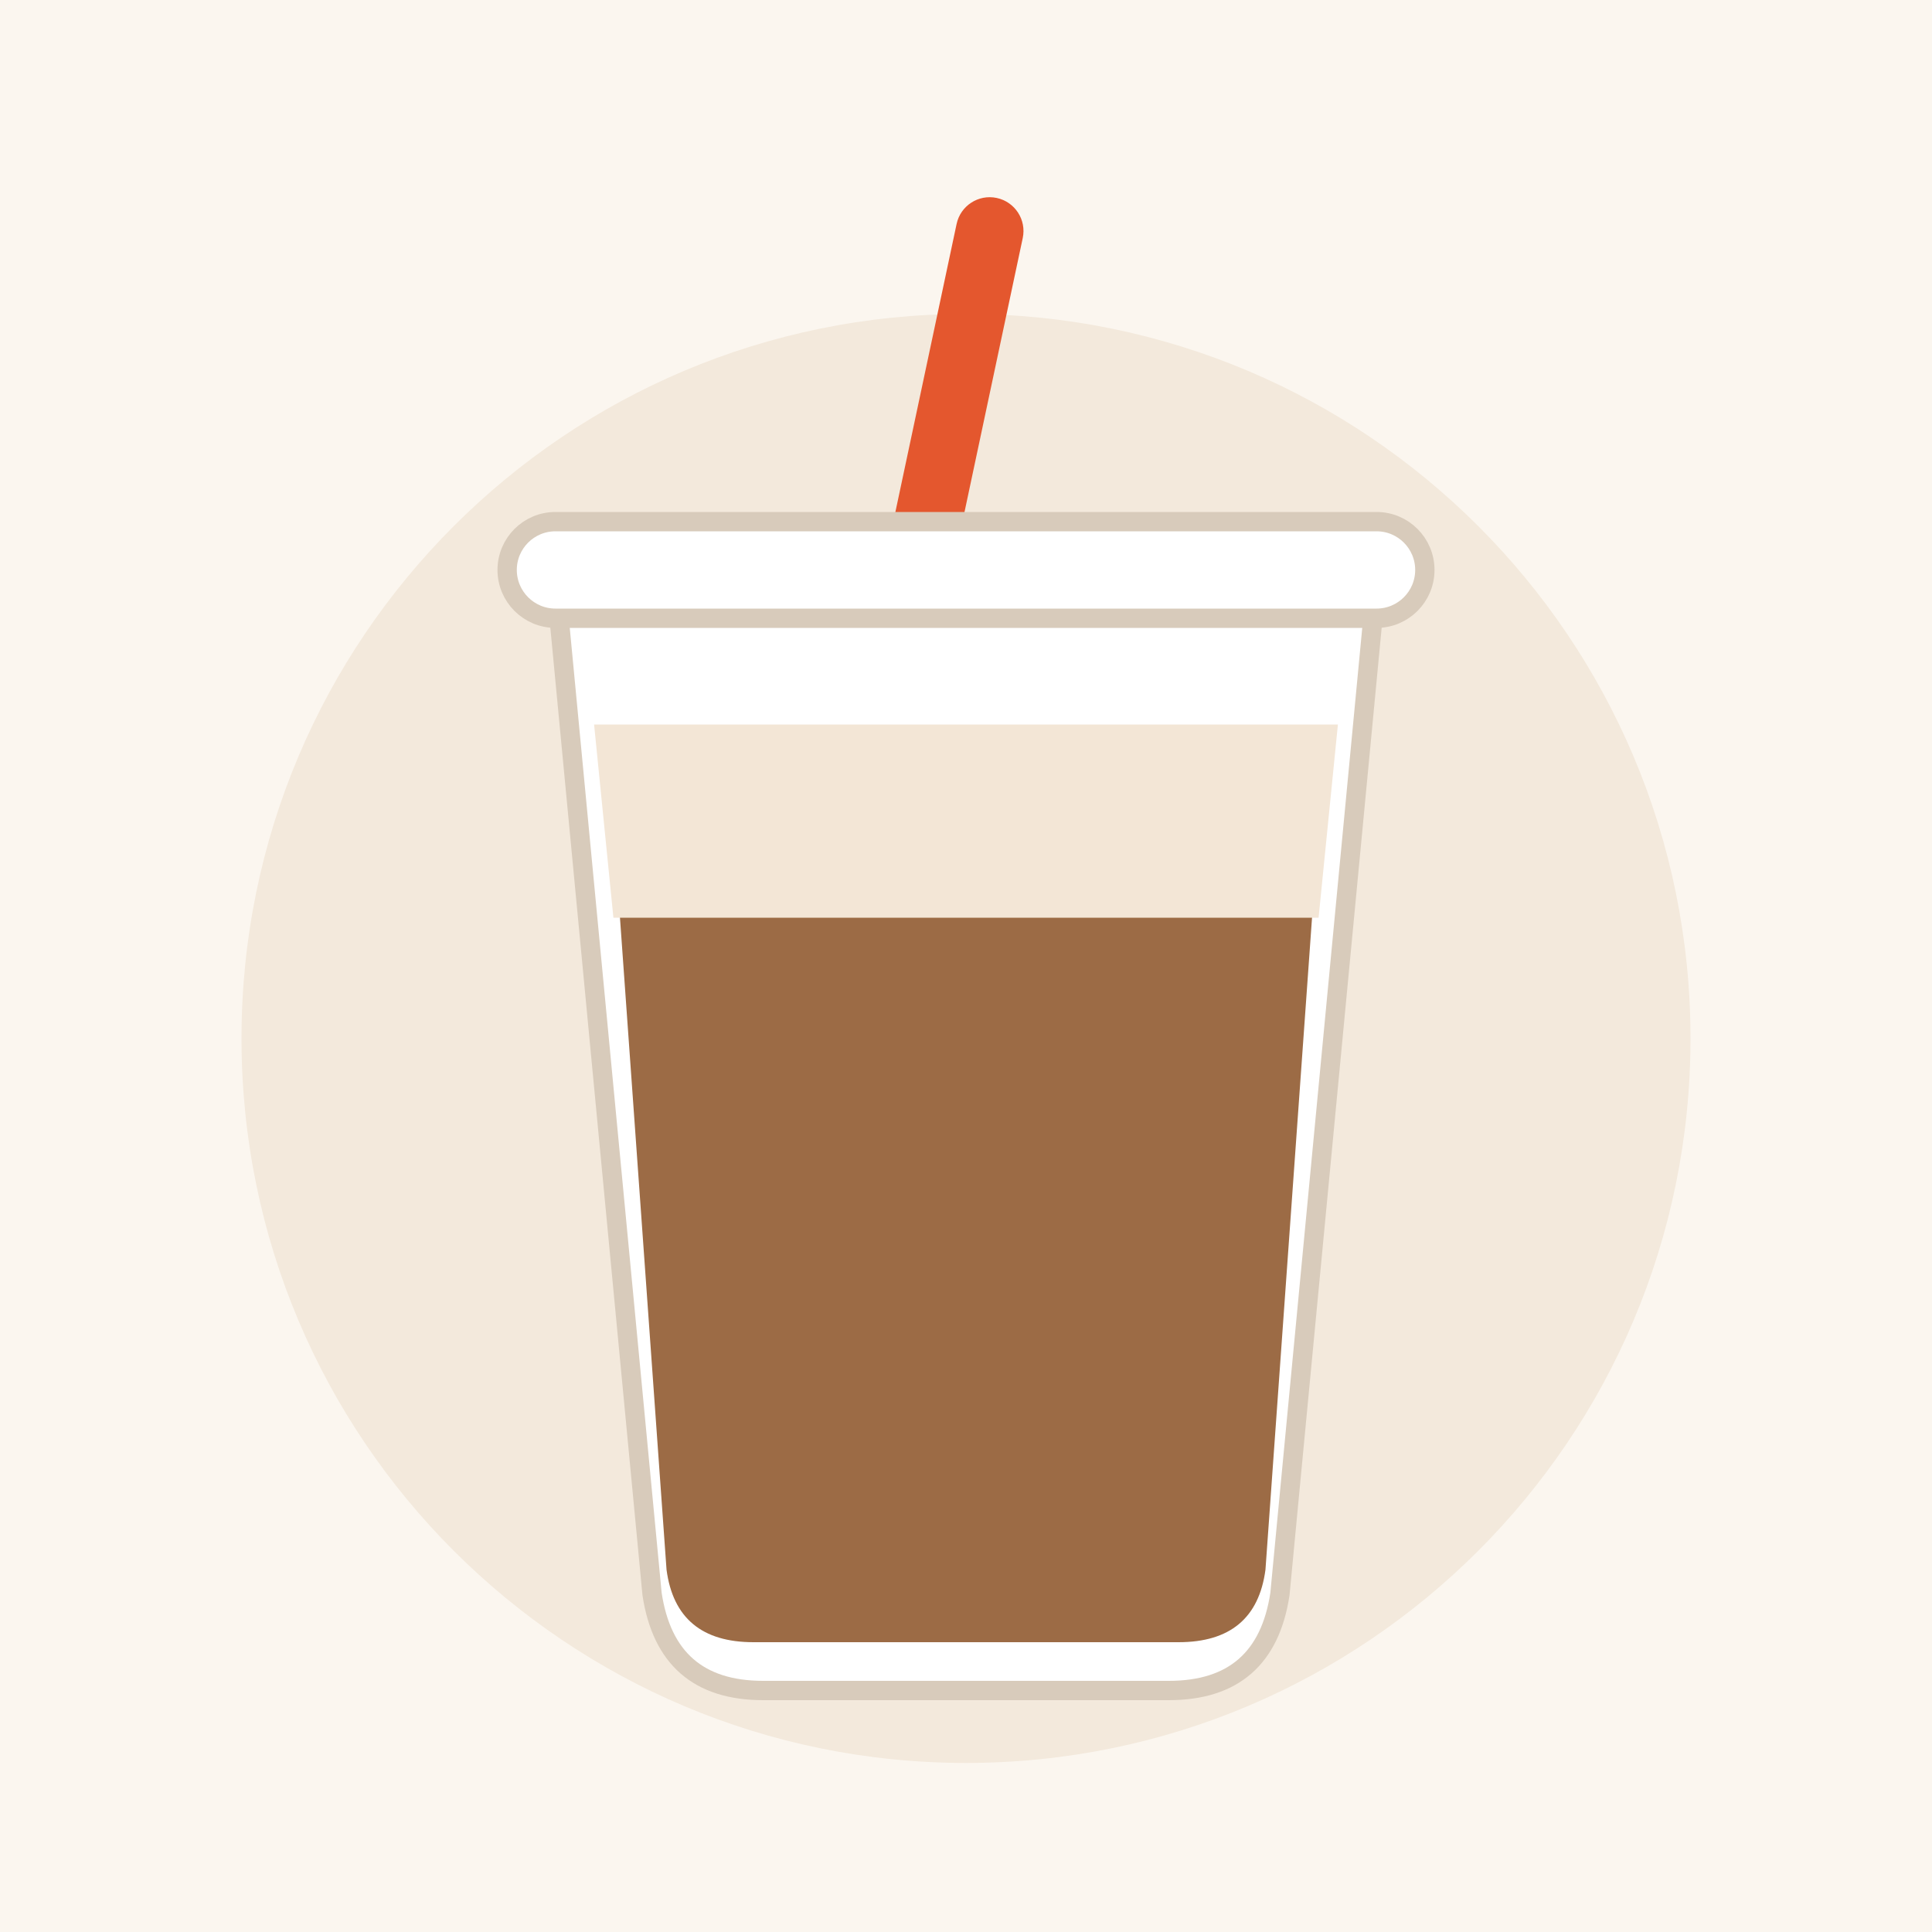
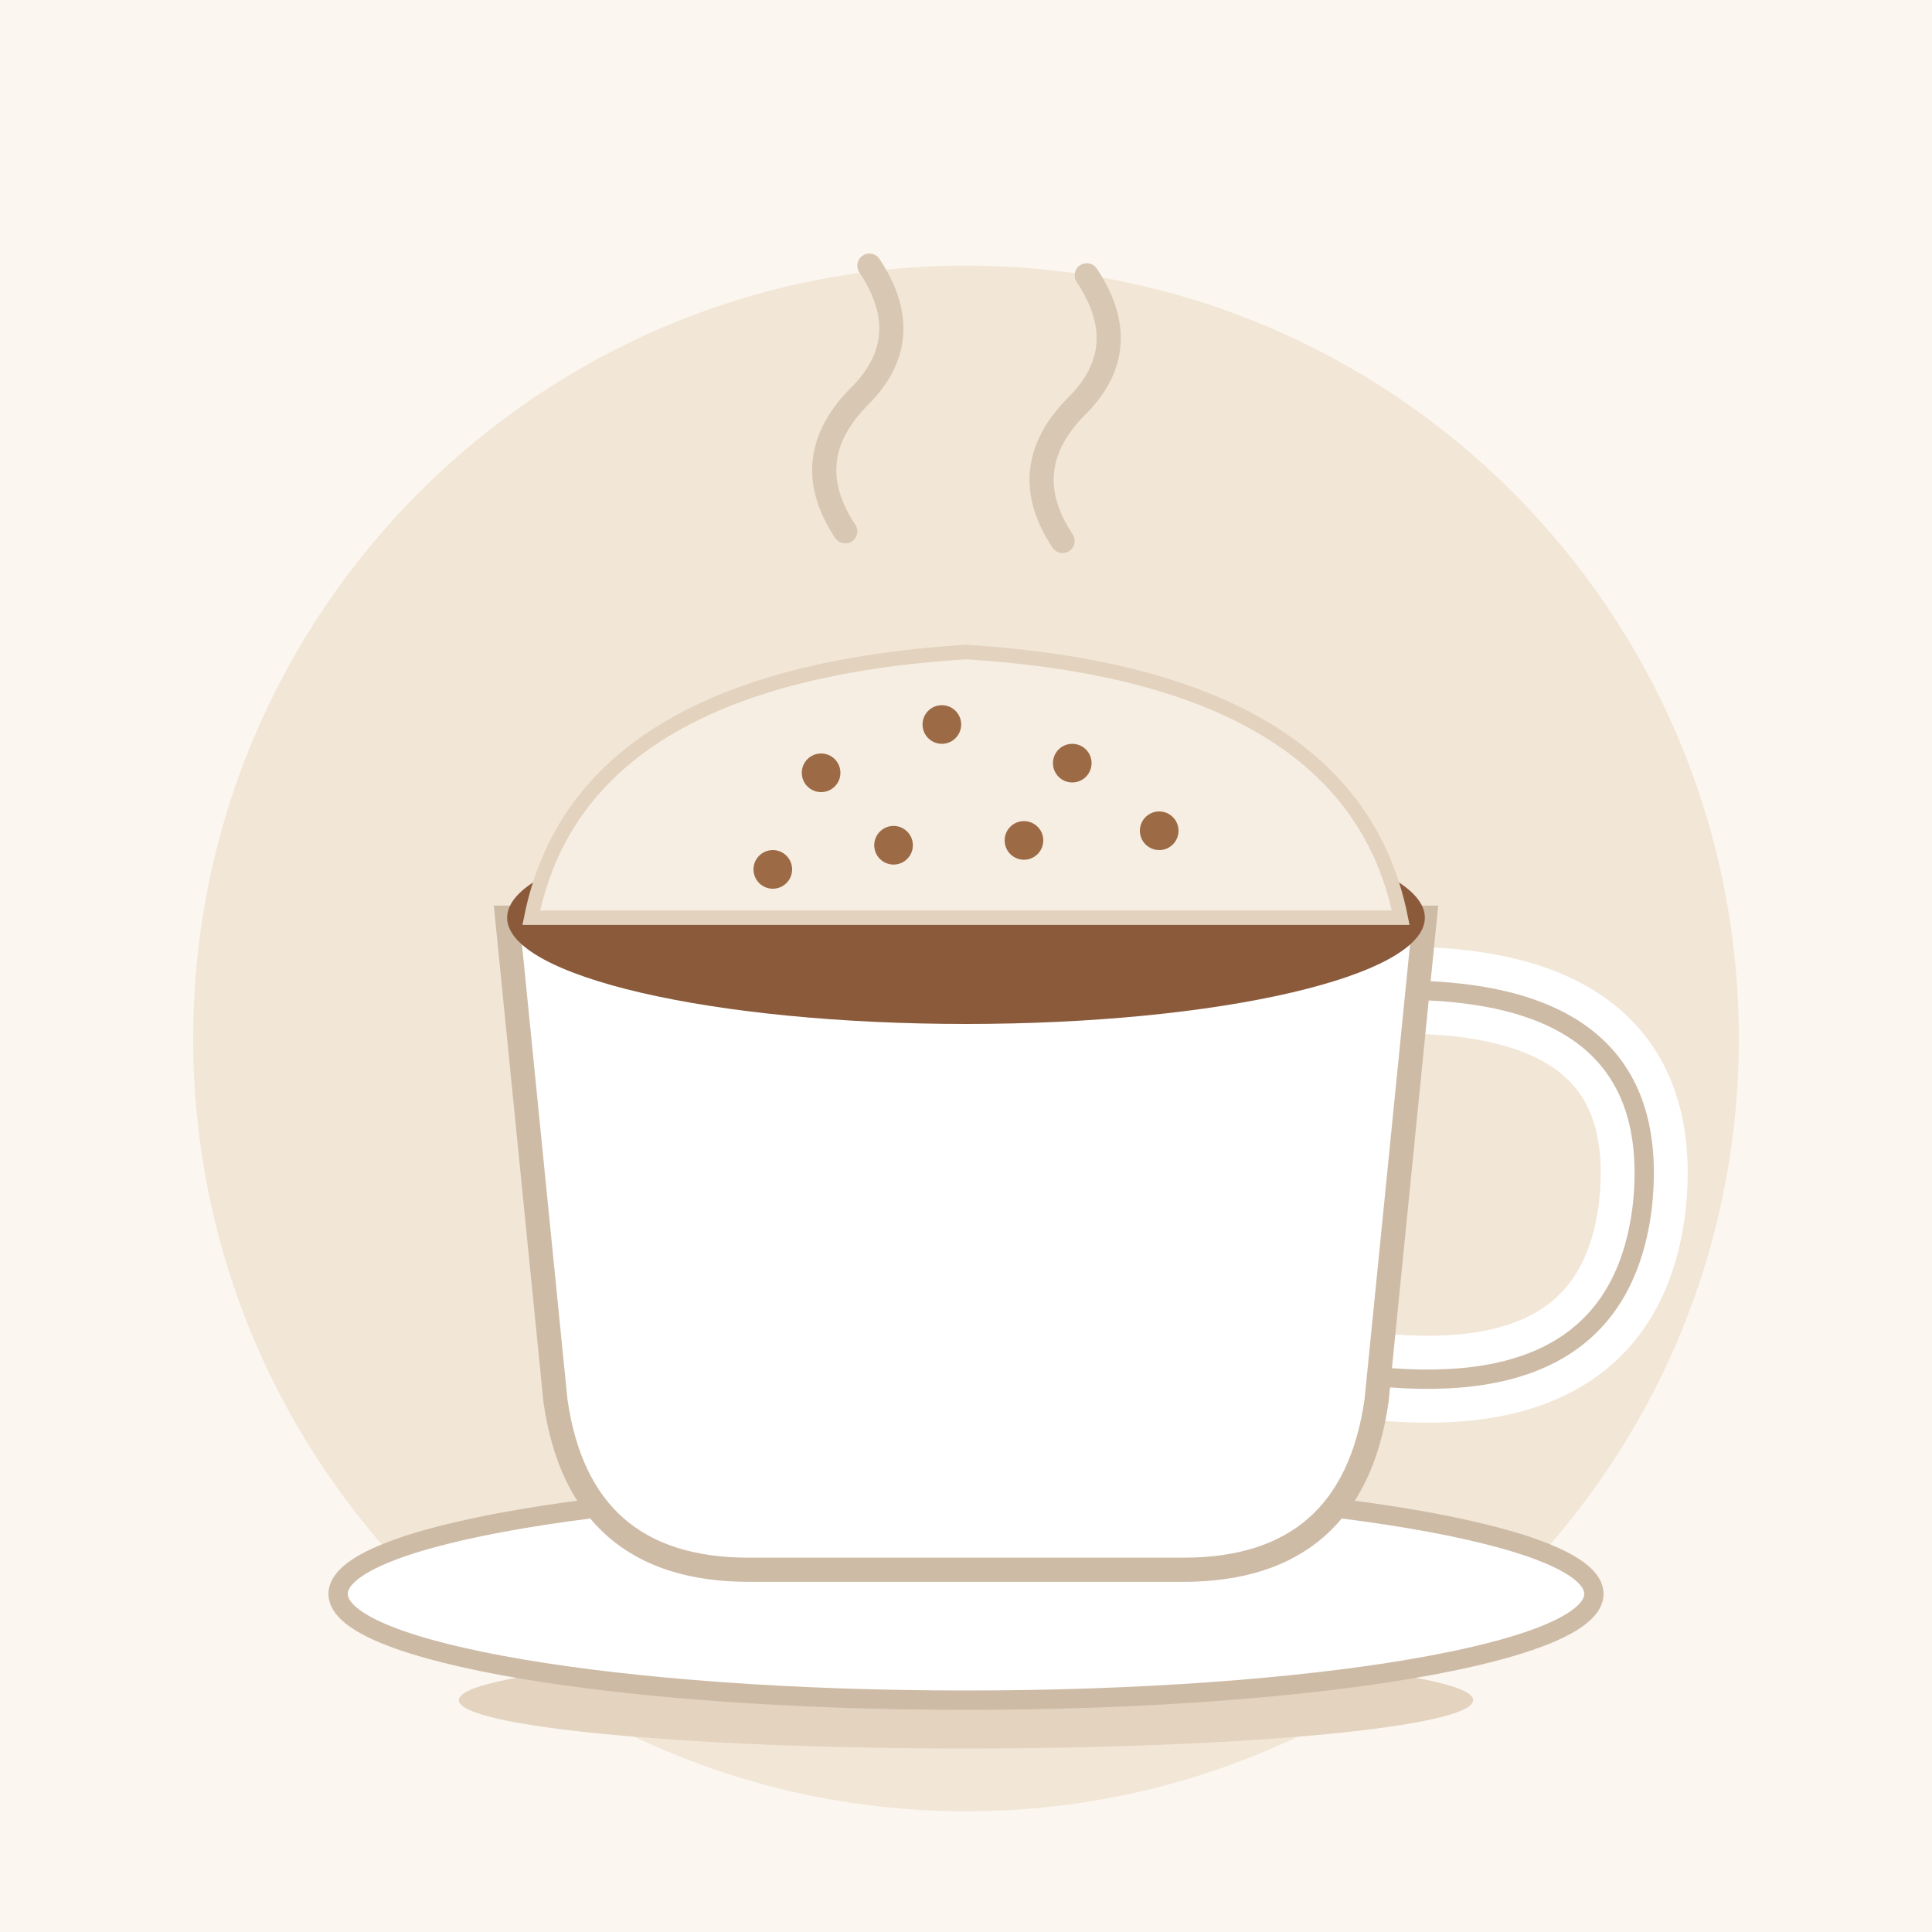
<svg xmlns="http://www.w3.org/2000/svg" viewBox="0 0 400 400" width="400" height="400">
  <rect width="400" height="400" fill="#FBF6EF" />
-   <circle cx="200" cy="215" r="150" fill="#F3E9DC" />
-   <rect x="190" y="40" width="14" height="90" rx="7" fill="#E4572E" transform="rotate(12 197 85)" />
-   <path d="M115 120 H285 L265 330 Q262 350 242 350 H158 Q138 350 135 330 Z" fill="#FFFFFF" stroke="#D8CBBB" stroke-width="4" />
-   <path d="M128 185 H272 L262 325 Q260 340 244 340 H156 Q140 340 138 325 Z" fill="#9C6B45" />
-   <path d="M123 150 H277 L273 190 H127 Z" fill="#F3E6D6" />
-   <rect x="105" y="108" width="190" height="20" rx="10" fill="#FFFFFF" stroke="#D8CBBB" stroke-width="4" />
+   <circle cx="200" cy="215" r="160" fill="#F2E6D6" />
+   <ellipse cx="200" cy="352" rx="105" ry="10" fill="#E3D3BF" />
+   <ellipse cx="200" cy="330" rx="130" ry="22" fill="#FFFFFF" stroke="#CDBBA6" stroke-width="4" />
+   <path d="M290 205 Q345 205 340 250 Q335 290 285 285" fill="none" stroke="#FFFFFF" stroke-width="18" />
+   <path d="M290 205 Q345 205 340 250 Q335 290 285 285" fill="none" stroke="#CDBBA6" stroke-width="4" />
+   <path d="M105 190 L295 190 L285 290 Q280 325 245 325 L155 325 Q120 325 115 290 Z" fill="#FFFFFF" stroke="#CDBBA6" stroke-width="5" />
+   <ellipse cx="200" cy="190" rx="95" ry="22" fill="#8A5A3B" />
+   <path d="M110 190 Q120 140 200 135 Q280 140 290 190 Z" fill="#F7EEE3" stroke="#E2D2BE" stroke-width="3" />
+   <circle cx="170" cy="160" r="4" fill="#9C6B45" />
+   <circle cx="195" cy="150" r="4" fill="#9C6B45" />
+   <circle cx="222" cy="158" r="4" fill="#9C6B45" />
+   <circle cx="185" cy="175" r="4" fill="#9C6B45" />
+   <circle cx="212" cy="174" r="4" fill="#9C6B45" />
+   <circle cx="240" cy="172" r="4" fill="#9C6B45" />
+   <circle cx="160" cy="180" r="4" fill="#9C6B45" />
+   <path d="M175 110 Q165 95 178 82 Q190 70 180 55" fill="none" stroke="#D8C7B2" stroke-width="5" stroke-linecap="round" />
+   <path d="M220 112 Q210 97 223 84 Q235 72 225 57" fill="none" stroke="#D8C7B2" stroke-width="5" stroke-linecap="round" />
</svg>
